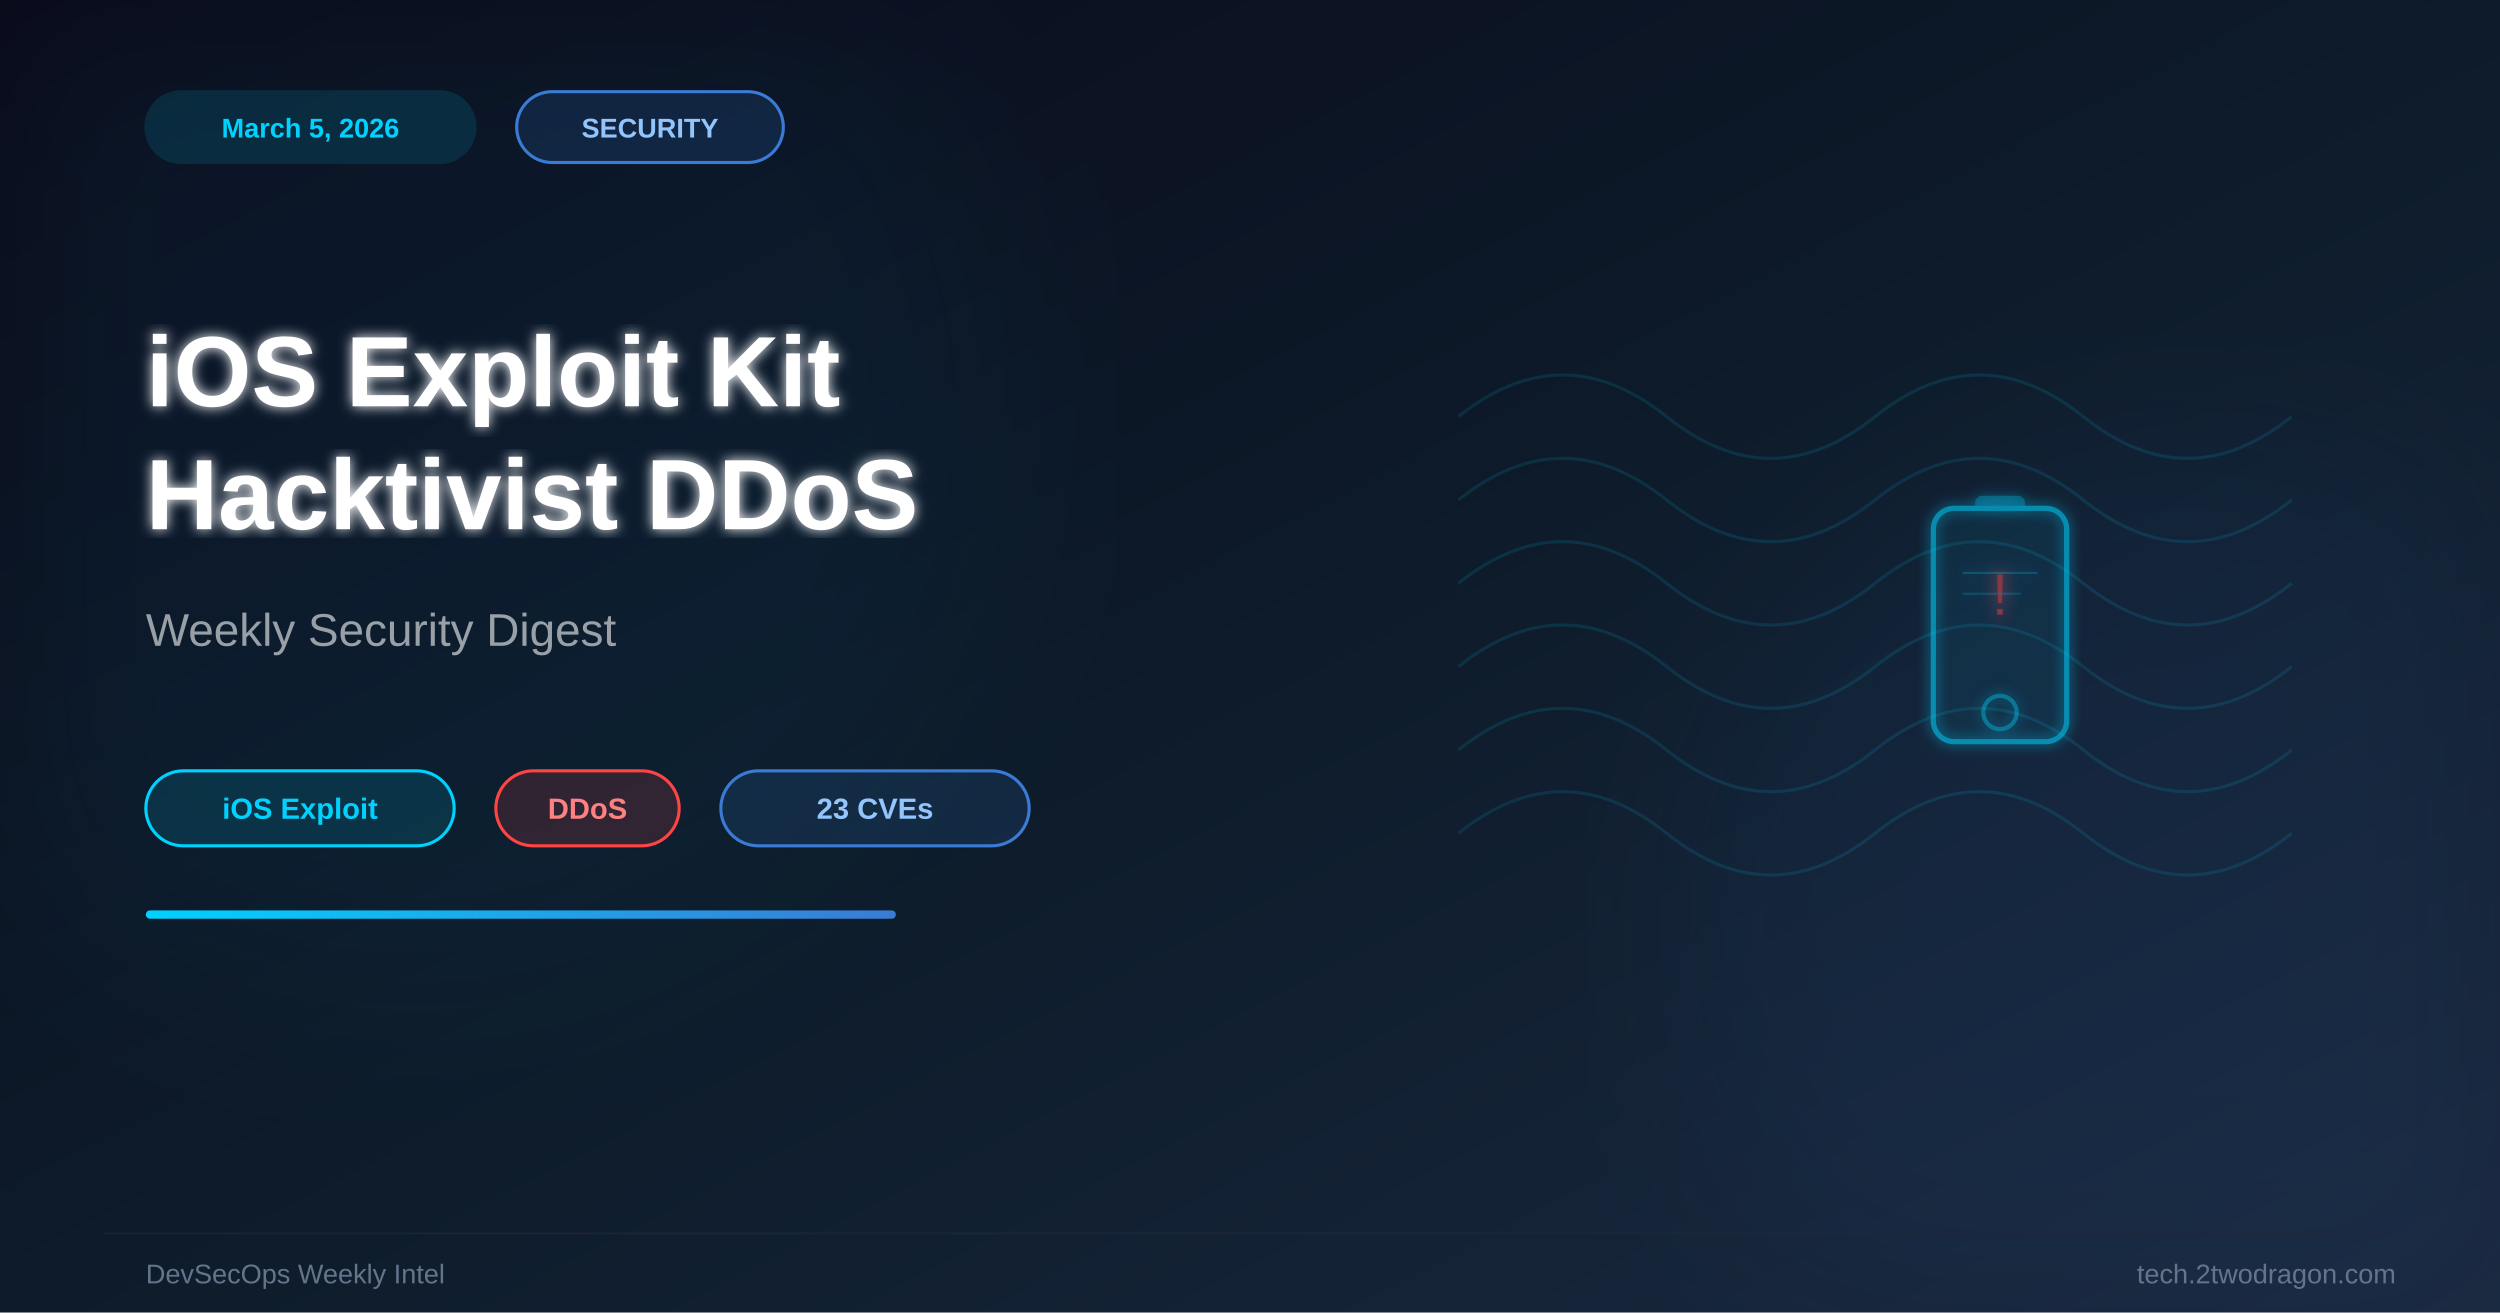
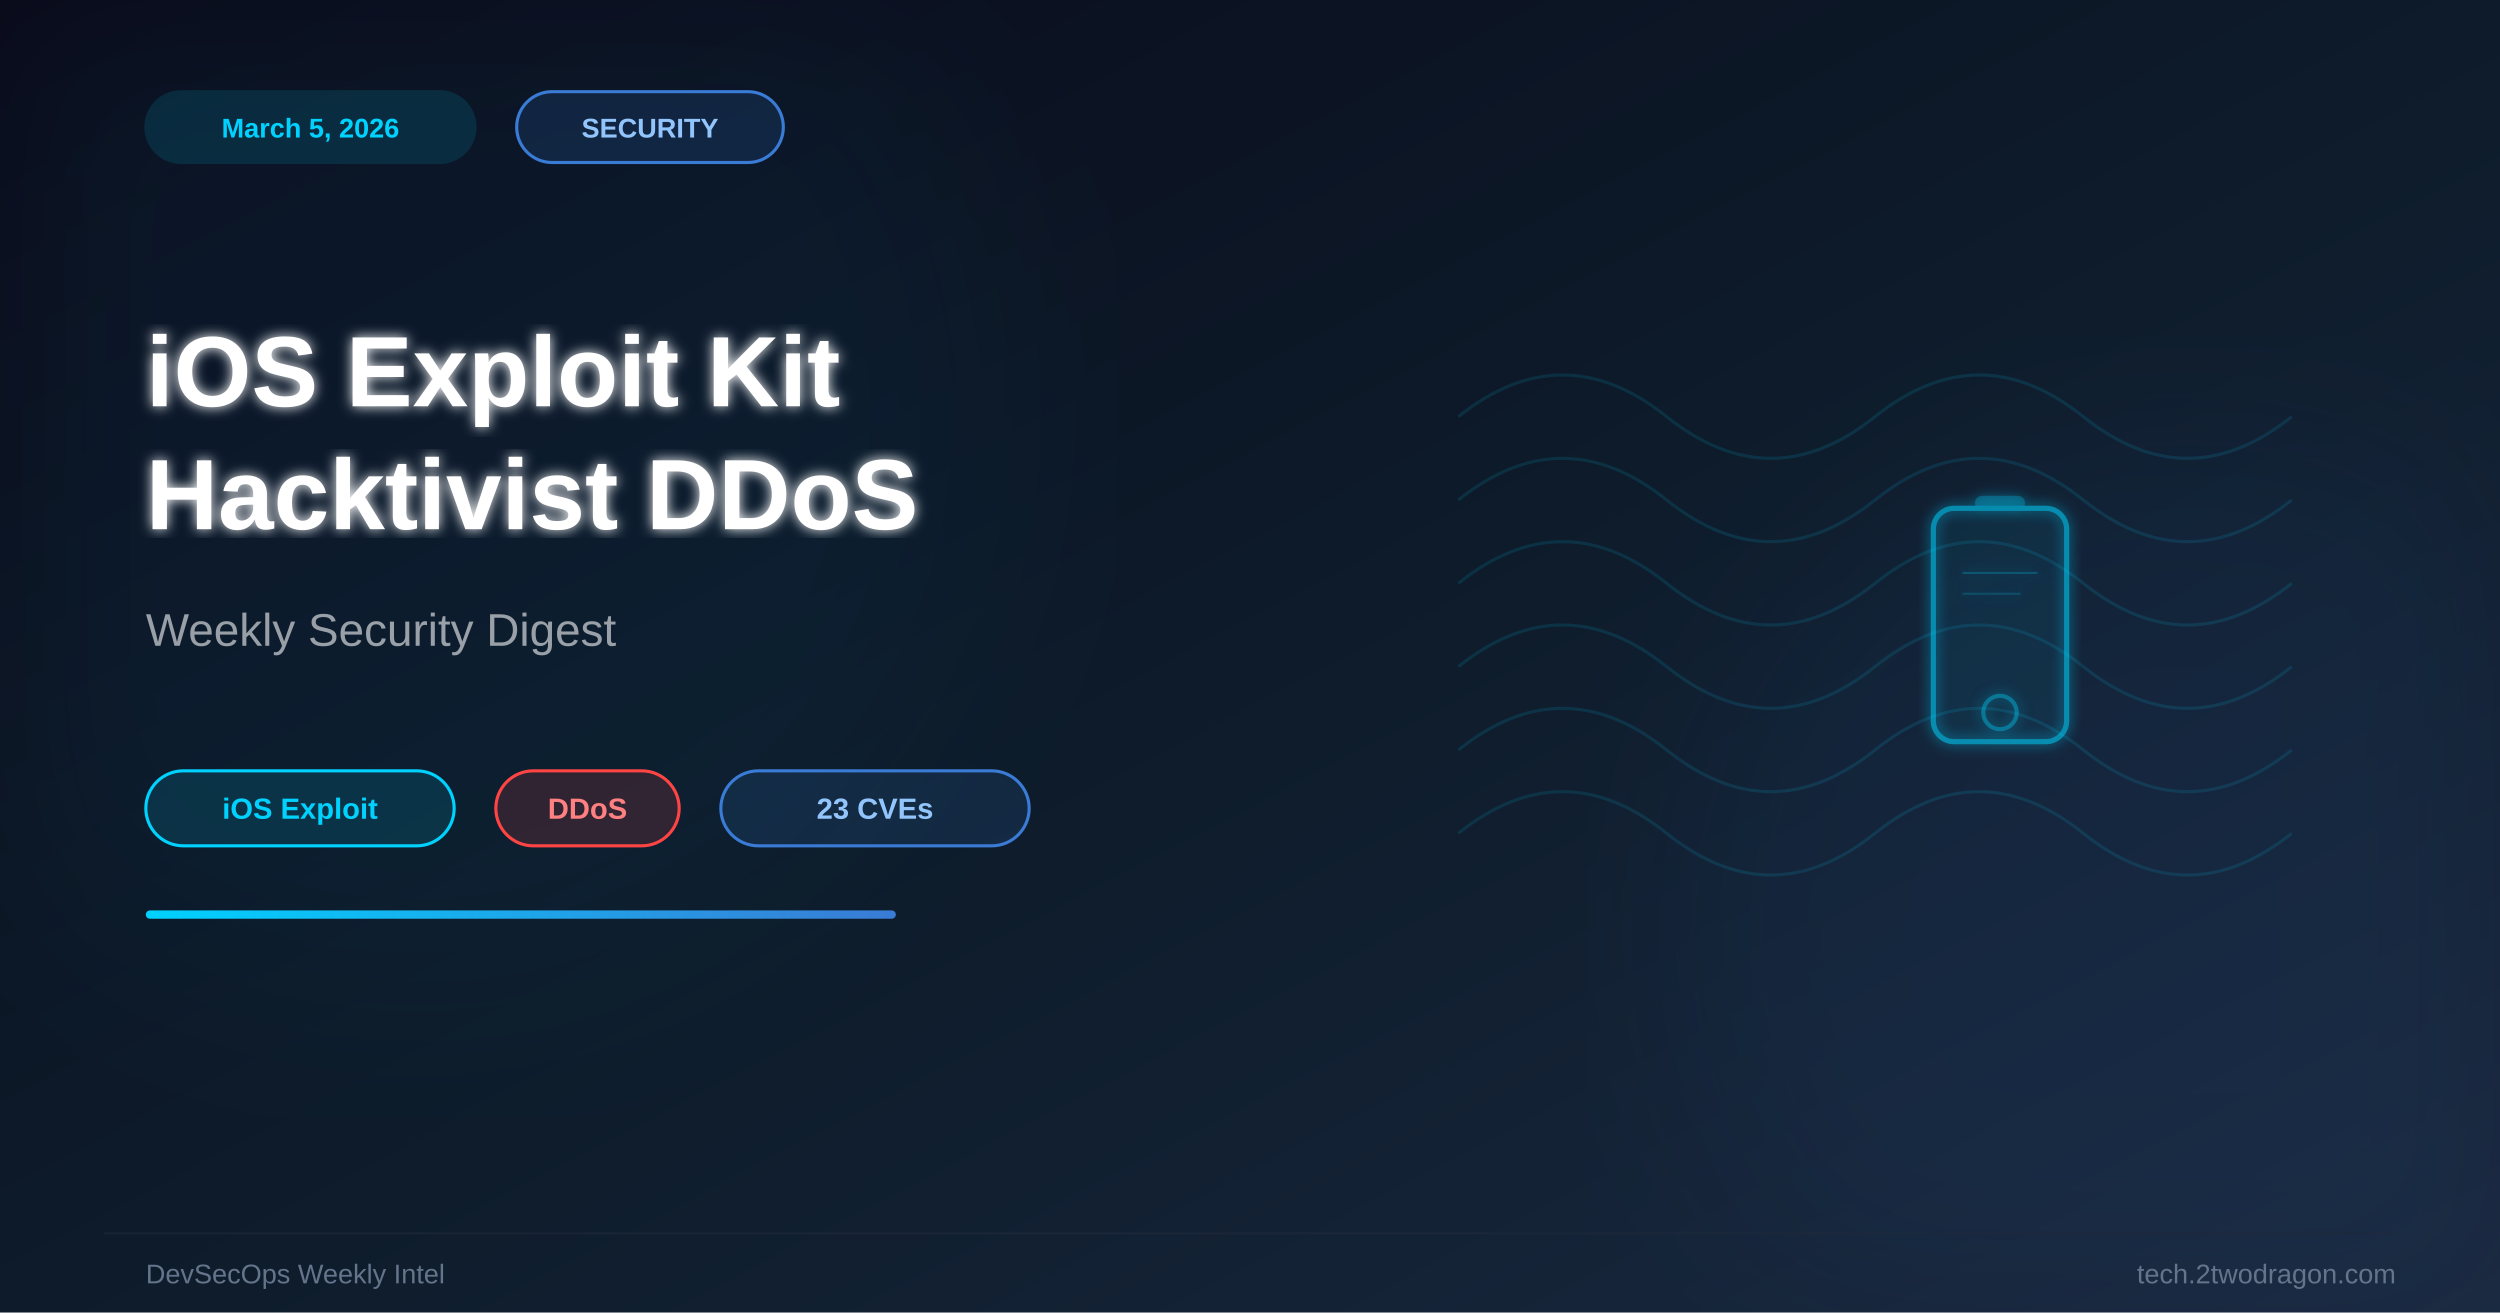
<svg xmlns="http://www.w3.org/2000/svg" viewBox="0 0 1200 630" width="1200" height="630">
  <defs>
    <linearGradient id="bg" x1="0%" y1="0%" x2="100%" y2="100%">
      <stop offset="0%" stop-color="#0a0a1a" />
      <stop offset="50%" stop-color="#0d1b2a" />
      <stop offset="100%" stop-color="#1a2940" />
    </linearGradient>
    <linearGradient id="acc" x1="0%" y1="0%" x2="100%" y2="0%">
      <stop offset="0%" stop-color="#00d2ff" />
      <stop offset="100%" stop-color="#3a7bd5" />
    </linearGradient>
    <filter id="glow">
      <feGaussianBlur stdDeviation="3" result="b" />
      <feMerge>
        <feMergeNode in="b" />
        <feMergeNode in="SourceGraphic" />
      </feMerge>
    </filter>
    <filter id="sg">
      <feGaussianBlur stdDeviation="45" />
    </filter>
  </defs>
  <rect width="1200" height="630" fill="url(#bg)" />
  <circle cx="200" cy="200" r="280" fill="#00d2ff" opacity="0.04" filter="url(#sg)" />
  <circle cx="1050" cy="450" r="240" fill="#3a7bd5" opacity="0.06" filter="url(#sg)" />
  <g opacity="0.12" stroke="#00d2ff" stroke-width="1.5" fill="none">
    <path d="M700,200 Q750,160 800,200 Q850,240 900,200 Q950,160 1000,200 Q1050,240 1100,200" />
    <path d="M700,240 Q750,200 800,240 Q850,280 900,240 Q950,200 1000,240 Q1050,280 1100,240" />
    <path d="M700,280 Q750,240 800,280 Q850,320 900,280 Q950,240 1000,280 Q1050,320 1100,280" />
    <path d="M700,320 Q750,280 800,320 Q850,360 900,320 Q950,280 1000,320 Q1050,360 1100,320" />
    <path d="M700,360 Q750,320 800,360 Q850,400 900,360 Q950,320 1000,360 Q1050,400 1100,360" />
    <path d="M700,400 Q750,360 800,400 Q850,440 900,400 Q950,360 1000,400 Q1050,440 1100,400" />
  </g>
  <g transform="translate(960,300)" filter="url(#glow)" opacity="0.6">
    <rect x="-32" y="-56" width="64" height="112" rx="10" fill="none" stroke="#00d2ff" stroke-width="2.5" />
    <rect x="-32" y="-56" width="64" height="112" rx="10" fill="#00d2ff" opacity="0.06" />
    <rect x="-12" y="-62" width="24" height="7" rx="3.5" fill="#00d2ff" opacity="0.5" />
    <circle cx="0" cy="42" r="8" fill="none" stroke="#00d2ff" stroke-width="2" opacity="0.7" />
-     <text x="0" y="-5" font-family="Arial,sans-serif" font-size="28" fill="#ff4444" text-anchor="middle" opacity="0.8">!</text>
    <line x1="-18" y1="-25" x2="18" y2="-25" stroke="#00d2ff" stroke-width="1" opacity="0.4" />
    <line x1="-18" y1="-15" x2="10" y2="-15" stroke="#00d2ff" stroke-width="1" opacity="0.3" />
  </g>
  <rect x="70" y="44" width="158" height="34" rx="17" fill="#00d2ff" opacity="0.12" stroke="#00d2ff" stroke-width="1.5" />
  <text x="149" y="66" font-family="Arial,sans-serif" font-size="13" font-weight="bold" fill="#00d2ff" text-anchor="middle">March 5, 2026</text>
  <rect x="248" y="44" width="128" height="34" rx="17" fill="rgba(58,123,213,0.15)" stroke="#3a7bd5" stroke-width="1.5" />
  <text x="312" y="66" font-family="Arial,sans-serif" font-size="13" font-weight="bold" fill="#93c5fd" text-anchor="middle">SECURITY</text>
  <text x="70" y="195" font-family="Arial,sans-serif" font-size="48" font-weight="bold" fill="white" filter="url(#glow)">iOS Exploit Kit</text>
  <text x="70" y="254" font-family="Arial,sans-serif" font-size="48" font-weight="bold" fill="white" filter="url(#glow)">Hacktivist DDoS</text>
  <text x="70" y="310" font-family="Arial,sans-serif" font-size="22" fill="rgba(255,255,255,0.58)">Weekly Security Digest</text>
  <rect x="70" y="370" width="148" height="36" rx="18" fill="rgba(0,210,255,0.12)" stroke="#00d2ff" stroke-width="1.5" />
  <text x="144" y="393" font-family="Arial,sans-serif" font-size="14" font-weight="bold" fill="#00d2ff" text-anchor="middle">iOS Exploit</text>
  <rect x="238" y="370" width="88" height="36" rx="18" fill="rgba(255,68,68,0.15)" stroke="#ff4444" stroke-width="1.5" />
  <text x="282" y="393" font-family="Arial,sans-serif" font-size="14" font-weight="bold" fill="#ff8080" text-anchor="middle">DDoS</text>
  <rect x="346" y="370" width="148" height="36" rx="18" fill="rgba(58,123,213,0.14)" stroke="#3a7bd5" stroke-width="1.5" />
  <text x="420" y="393" font-family="Arial,sans-serif" font-size="14" font-weight="bold" fill="#93c5fd" text-anchor="middle">23 CVEs</text>
  <rect x="70" y="437" width="360" height="4" rx="2" fill="url(#acc)" />
  <line x1="50" y1="592" x2="1150" y2="592" stroke="#1e293b" stroke-width="1" opacity="0.6" />
  <text x="1150" y="616" font-family="Arial,sans-serif" font-size="13" fill="#64748b" text-anchor="end">tech.2twodragon.com</text>
  <text x="70" y="616" font-family="Arial,sans-serif" font-size="13" fill="#64748b">DevSecOps Weekly Intel</text>
</svg>
